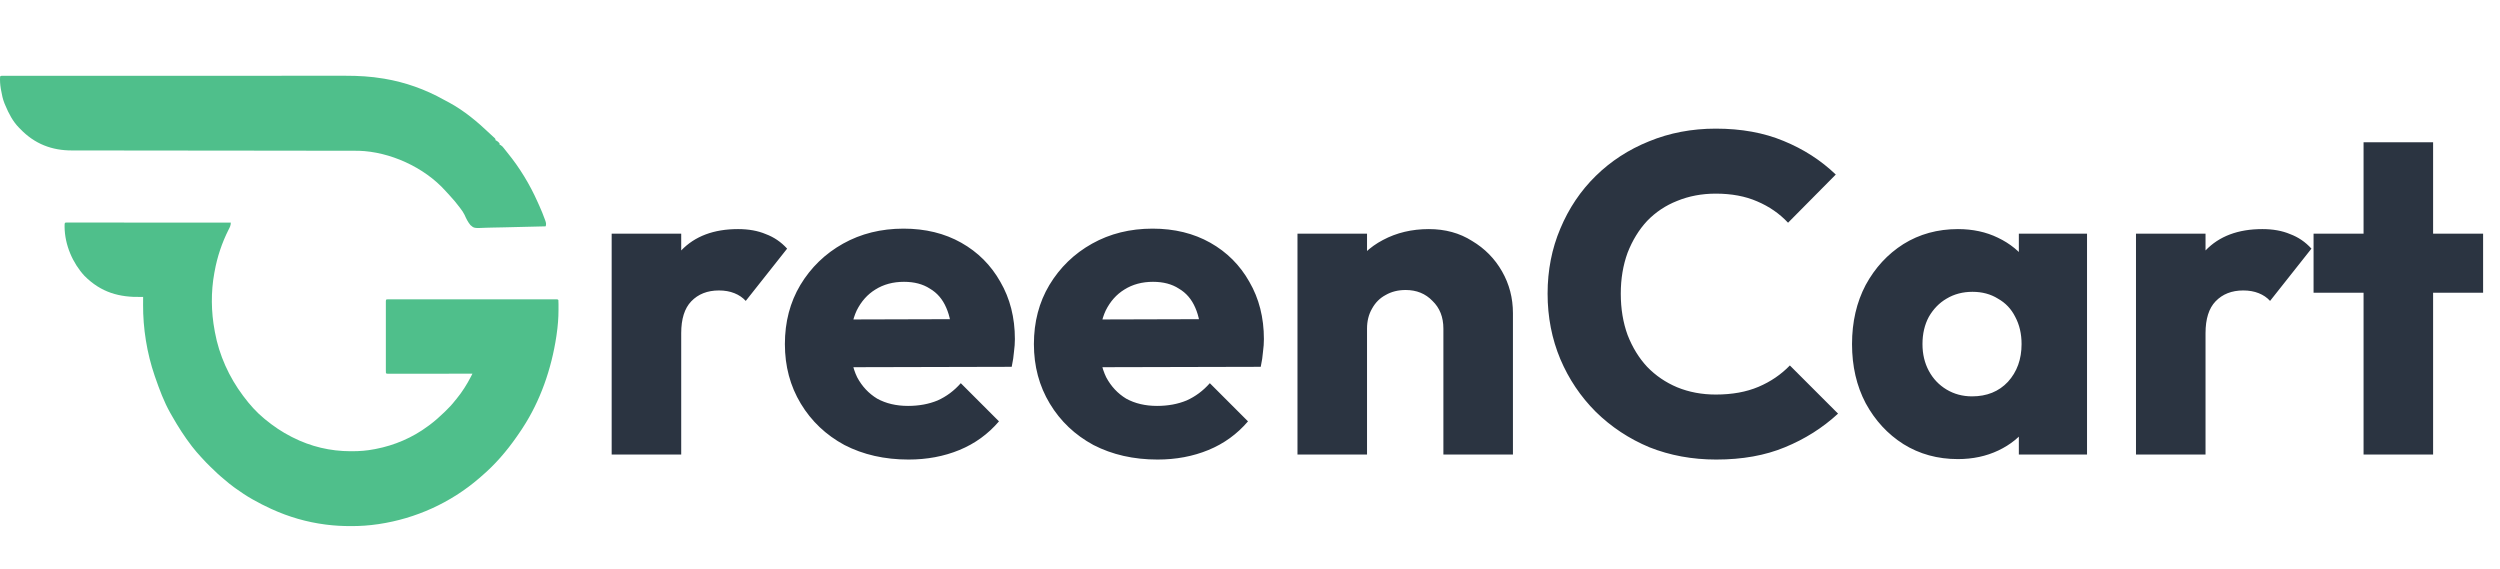
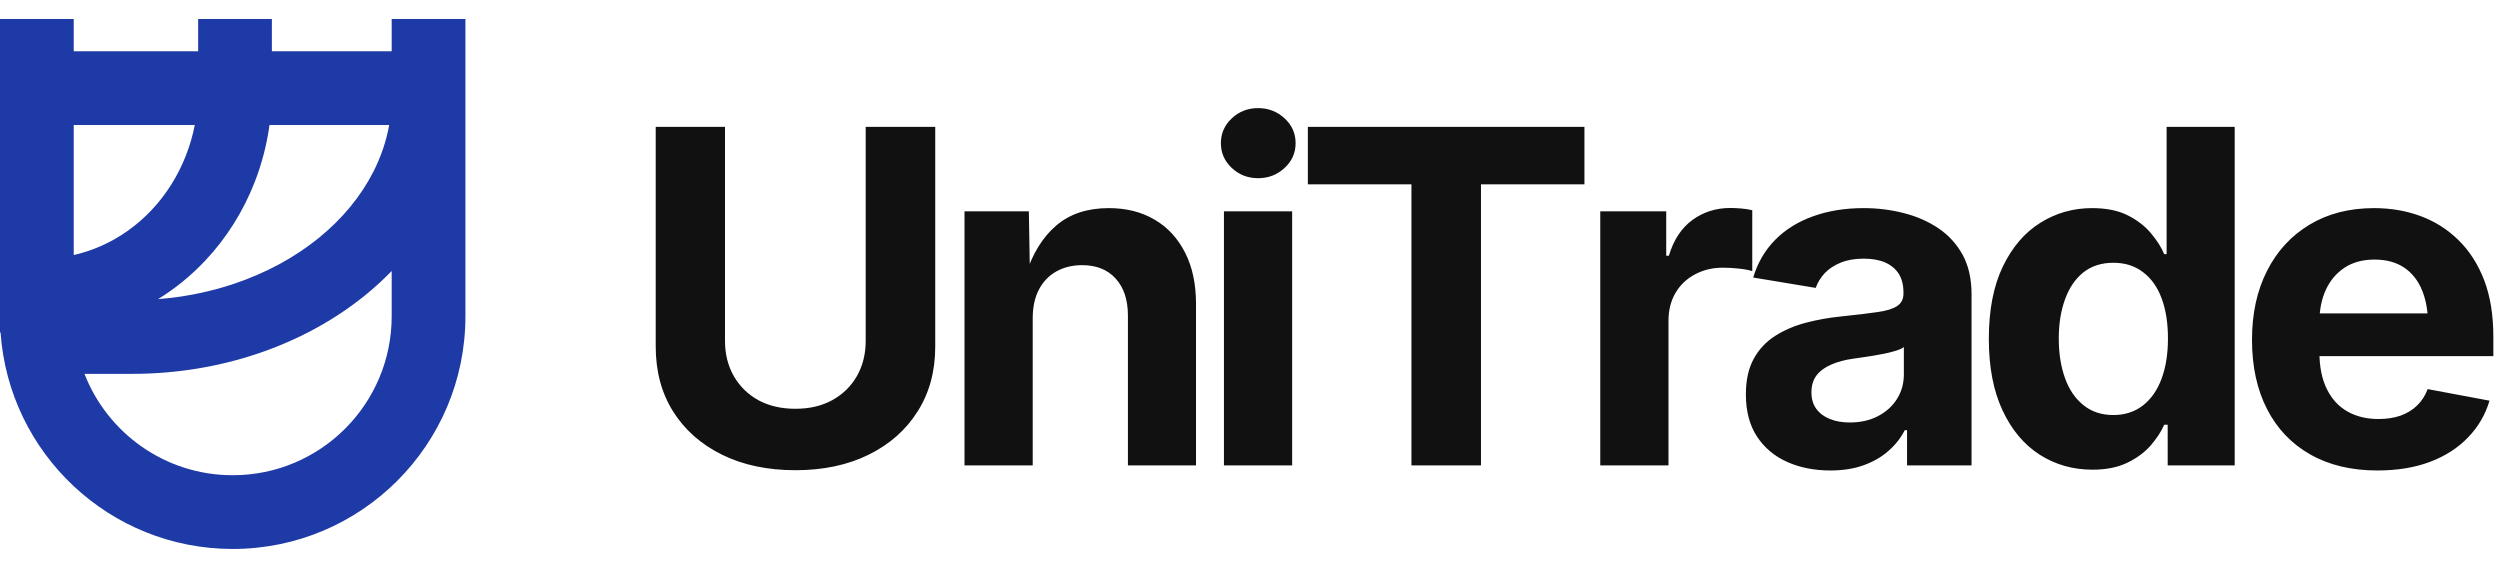
- <svg xmlns="http://www.w3.org/2000/svg" width="132" height="30" viewBox="0 0 132 30" fill="none">
-   <path d="M32.296 24V12.336H35.968V24H32.296ZM35.968 17.592L34.432 16.392C34.736 15.032 35.248 13.976 35.968 13.224C36.688 12.472 37.688 12.096 38.968 12.096C39.528 12.096 40.016 12.184 40.432 12.36C40.864 12.52 41.24 12.776 41.56 13.128L39.376 15.888C39.216 15.712 39.016 15.576 38.776 15.48C38.536 15.384 38.264 15.336 37.96 15.336C37.352 15.336 36.864 15.528 36.496 15.912C36.144 16.28 35.968 16.84 35.968 17.592ZM47.97 24.264C46.706 24.264 45.578 24.008 44.586 23.496C43.61 22.968 42.842 22.24 42.282 21.312C41.722 20.384 41.442 19.336 41.442 18.168C41.442 17 41.714 15.96 42.258 15.048C42.818 14.12 43.57 13.392 44.514 12.864C45.458 12.336 46.522 12.072 47.706 12.072C48.858 12.072 49.874 12.32 50.754 12.816C51.634 13.312 52.322 14 52.818 14.88C53.33 15.76 53.586 16.768 53.586 17.904C53.586 18.112 53.57 18.336 53.538 18.576C53.522 18.8 53.482 19.064 53.418 19.368L43.362 19.392V16.872L51.858 16.848L50.274 17.904C50.258 17.232 50.154 16.68 49.962 16.248C49.77 15.8 49.482 15.464 49.098 15.24C48.73 15 48.274 14.88 47.73 14.88C47.154 14.88 46.65 15.016 46.218 15.288C45.802 15.544 45.474 15.912 45.234 16.392C45.01 16.872 44.898 17.456 44.898 18.144C44.898 18.832 45.018 19.424 45.258 19.92C45.514 20.4 45.866 20.776 46.314 21.048C46.778 21.304 47.322 21.432 47.946 21.432C48.522 21.432 49.042 21.336 49.506 21.144C49.97 20.936 50.378 20.632 50.73 20.232L52.746 22.248C52.17 22.92 51.474 23.424 50.658 23.76C49.842 24.096 48.946 24.264 47.97 24.264ZM61.118 24.264C59.855 24.264 58.727 24.008 57.734 23.496C56.758 22.968 55.99 22.24 55.431 21.312C54.87 20.384 54.59 19.336 54.59 18.168C54.59 17 54.862 15.96 55.407 15.048C55.967 14.12 56.718 13.392 57.663 12.864C58.606 12.336 59.67 12.072 60.855 12.072C62.007 12.072 63.023 12.32 63.903 12.816C64.782 13.312 65.471 14 65.966 14.88C66.478 15.76 66.734 16.768 66.734 17.904C66.734 18.112 66.719 18.336 66.686 18.576C66.671 18.8 66.63 19.064 66.567 19.368L56.511 19.392V16.872L65.007 16.848L63.422 17.904C63.407 17.232 63.303 16.68 63.111 16.248C62.919 15.8 62.63 15.464 62.246 15.24C61.879 15 61.422 14.88 60.879 14.88C60.303 14.88 59.798 15.016 59.367 15.288C58.95 15.544 58.623 15.912 58.383 16.392C58.158 16.872 58.047 17.456 58.047 18.144C58.047 18.832 58.166 19.424 58.407 19.92C58.663 20.4 59.014 20.776 59.462 21.048C59.926 21.304 60.471 21.432 61.094 21.432C61.67 21.432 62.191 21.336 62.654 21.144C63.118 20.936 63.526 20.632 63.879 20.232L65.894 22.248C65.319 22.92 64.623 23.424 63.806 23.76C62.99 24.096 62.094 24.264 61.118 24.264ZM76.211 24V17.352C76.211 16.744 76.019 16.256 75.635 15.888C75.267 15.504 74.795 15.312 74.219 15.312C73.819 15.312 73.467 15.4 73.163 15.576C72.859 15.736 72.619 15.976 72.443 16.296C72.267 16.6 72.179 16.952 72.179 17.352L70.763 16.656C70.763 15.744 70.963 14.944 71.363 14.256C71.763 13.568 72.315 13.04 73.019 12.672C73.739 12.288 74.547 12.096 75.443 12.096C76.307 12.096 77.067 12.304 77.723 12.72C78.395 13.12 78.923 13.656 79.307 14.328C79.691 15 79.883 15.736 79.883 16.536V24H76.211ZM68.507 24V12.336H72.179V24H68.507ZM90.617 24.264C89.353 24.264 88.177 24.048 87.089 23.616C86.017 23.168 85.073 22.544 84.257 21.744C83.457 20.944 82.833 20.016 82.385 18.96C81.937 17.888 81.713 16.736 81.713 15.504C81.713 14.272 81.937 13.128 82.385 12.072C82.833 11 83.457 10.072 84.257 9.288C85.057 8.504 85.993 7.896 87.065 7.464C88.153 7.016 89.329 6.792 90.593 6.792C91.937 6.792 93.129 7.008 94.169 7.44C95.225 7.872 96.145 8.464 96.929 9.216L94.409 11.76C93.961 11.28 93.417 10.904 92.777 10.632C92.153 10.36 91.425 10.224 90.593 10.224C89.857 10.224 89.177 10.352 88.553 10.608C87.945 10.848 87.417 11.2 86.969 11.664C86.537 12.128 86.193 12.688 85.937 13.344C85.697 14 85.577 14.72 85.577 15.504C85.577 16.304 85.697 17.032 85.937 17.688C86.193 18.344 86.537 18.904 86.969 19.368C87.417 19.832 87.945 20.192 88.553 20.448C89.177 20.704 89.857 20.832 90.593 20.832C91.457 20.832 92.209 20.696 92.849 20.424C93.489 20.152 94.041 19.776 94.505 19.296L97.049 21.84C96.233 22.592 95.297 23.184 94.241 23.616C93.201 24.048 91.993 24.264 90.617 24.264ZM103.379 24.24C102.307 24.24 101.347 23.976 100.499 23.448C99.667 22.92 99.003 22.2 98.507 21.288C98.027 20.376 97.787 19.336 97.787 18.168C97.787 17 98.027 15.96 98.507 15.048C99.003 14.136 99.667 13.416 100.499 12.888C101.347 12.36 102.307 12.096 103.379 12.096C104.163 12.096 104.867 12.248 105.491 12.552C106.131 12.856 106.651 13.28 107.051 13.824C107.451 14.352 107.675 14.96 107.723 15.648V20.688C107.675 21.376 107.451 21.992 107.051 22.536C106.667 23.064 106.155 23.48 105.515 23.784C104.875 24.088 104.163 24.24 103.379 24.24ZM104.123 20.928C104.907 20.928 105.539 20.672 106.019 20.16C106.499 19.632 106.739 18.968 106.739 18.168C106.739 17.624 106.627 17.144 106.403 16.728C106.195 16.312 105.891 15.992 105.491 15.768C105.107 15.528 104.659 15.408 104.147 15.408C103.635 15.408 103.179 15.528 102.779 15.768C102.395 15.992 102.083 16.312 101.843 16.728C101.619 17.144 101.507 17.624 101.507 18.168C101.507 18.696 101.619 19.168 101.843 19.584C102.067 20 102.379 20.328 102.779 20.568C103.179 20.808 103.627 20.928 104.123 20.928ZM106.595 24V20.856L107.147 18.024L106.595 15.192V12.336H110.195V24H106.595ZM112.78 24V12.336H116.452V24H112.78ZM116.452 17.592L114.916 16.392C115.22 15.032 115.732 13.976 116.452 13.224C117.172 12.472 118.172 12.096 119.452 12.096C120.012 12.096 120.5 12.184 120.916 12.36C121.348 12.52 121.724 12.776 122.044 13.128L119.86 15.888C119.7 15.712 119.5 15.576 119.26 15.48C119.02 15.384 118.748 15.336 118.444 15.336C117.836 15.336 117.348 15.528 116.98 15.912C116.628 16.28 116.452 16.84 116.452 17.592ZM124.796 24V7.512H128.468V24H124.796ZM122.156 15.456V12.336H131.108V15.456H122.156Z" fill="#2B3441" />
-   <path d="M3.506 11.75C3.533 11.75 3.559 11.75 3.587 11.75C3.632 11.75 3.632 11.75 3.679 11.75C3.73 11.75 3.73 11.75 3.782 11.75C3.817 11.75 3.853 11.75 3.89 11.75C3.99 11.75 4.089 11.75 4.189 11.75C4.296 11.751 4.403 11.751 4.51 11.751C4.696 11.751 4.882 11.751 5.068 11.751C5.337 11.751 5.606 11.751 5.874 11.751C6.31 11.751 6.746 11.752 7.182 11.752C7.606 11.752 8.03 11.752 8.454 11.752C8.48 11.752 8.506 11.752 8.533 11.752C8.664 11.752 8.794 11.753 8.925 11.753C10.012 11.753 11.099 11.754 12.186 11.754C12.186 11.912 12.133 12.002 12.064 12.135C11.721 12.817 11.469 13.563 11.333 14.325C11.328 14.354 11.322 14.384 11.316 14.414C11.134 15.408 11.146 16.465 11.333 17.456C11.338 17.482 11.342 17.509 11.347 17.536C11.569 18.76 12.103 19.918 12.825 20.884C12.838 20.901 12.851 20.918 12.864 20.935C13.185 21.367 13.544 21.768 13.952 22.103C13.977 22.124 13.977 22.124 14.003 22.145C14.437 22.503 14.889 22.808 15.383 23.059C15.405 23.07 15.427 23.081 15.449 23.092C16.413 23.583 17.448 23.824 18.512 23.825C18.535 23.825 18.559 23.825 18.583 23.825C18.984 23.825 19.373 23.796 19.768 23.718C19.792 23.713 19.817 23.709 19.842 23.704C20.817 23.517 21.784 23.11 22.6 22.498C22.649 22.462 22.649 22.462 22.7 22.425C22.966 22.226 23.211 22.006 23.453 21.773C23.469 21.757 23.486 21.741 23.503 21.725C23.692 21.543 23.869 21.358 24.031 21.147C24.055 21.118 24.079 21.09 24.104 21.06C24.4 20.699 24.656 20.295 24.872 19.873C24.885 19.846 24.899 19.819 24.913 19.792C24.924 19.771 24.934 19.751 24.945 19.73C24.921 19.73 24.898 19.73 24.874 19.73C24.306 19.731 23.739 19.731 23.172 19.732C22.897 19.732 22.623 19.732 22.348 19.733C22.109 19.733 21.87 19.733 21.631 19.733C21.504 19.733 21.378 19.733 21.251 19.733C21.132 19.734 21.013 19.734 20.894 19.734C20.85 19.734 20.806 19.734 20.762 19.734C20.703 19.734 20.643 19.734 20.583 19.734C20.55 19.734 20.517 19.734 20.482 19.734C20.407 19.73 20.407 19.73 20.377 19.697C20.374 19.647 20.373 19.597 20.373 19.547C20.373 19.514 20.373 19.482 20.373 19.449C20.373 19.413 20.373 19.377 20.373 19.34C20.373 19.302 20.373 19.265 20.373 19.226C20.373 19.101 20.373 18.976 20.373 18.852C20.373 18.765 20.373 18.679 20.373 18.593C20.373 18.411 20.373 18.23 20.373 18.049C20.373 17.839 20.373 17.629 20.373 17.42C20.373 17.218 20.373 17.017 20.373 16.815C20.373 16.729 20.373 16.643 20.373 16.558C20.373 16.438 20.373 16.318 20.373 16.198C20.373 16.162 20.373 16.126 20.373 16.089C20.373 16.057 20.373 16.024 20.373 15.991C20.373 15.963 20.373 15.934 20.373 15.905C20.377 15.841 20.377 15.841 20.407 15.808C20.456 15.805 20.504 15.804 20.552 15.804C20.584 15.804 20.616 15.804 20.648 15.804C20.683 15.804 20.718 15.804 20.754 15.804C20.791 15.804 20.828 15.804 20.866 15.804C20.969 15.804 21.072 15.804 21.175 15.804C21.286 15.804 21.397 15.804 21.508 15.804C21.725 15.803 21.943 15.803 22.16 15.804C22.337 15.804 22.513 15.804 22.69 15.804C22.715 15.804 22.74 15.804 22.766 15.804C22.817 15.804 22.868 15.804 22.919 15.804C23.397 15.803 23.876 15.804 24.354 15.804C24.765 15.804 25.176 15.804 25.587 15.804C26.063 15.804 26.54 15.803 27.017 15.804C27.067 15.804 27.118 15.804 27.169 15.804C27.206 15.804 27.206 15.804 27.245 15.804C27.421 15.804 27.598 15.804 27.774 15.803C27.989 15.803 28.204 15.803 28.419 15.804C28.529 15.804 28.639 15.804 28.748 15.804C28.867 15.803 28.986 15.804 29.105 15.804C29.14 15.804 29.175 15.804 29.211 15.804C29.242 15.804 29.274 15.804 29.306 15.804C29.334 15.804 29.361 15.804 29.39 15.804C29.451 15.808 29.451 15.808 29.482 15.841C29.491 15.989 29.489 16.138 29.489 16.286C29.489 16.319 29.489 16.319 29.489 16.354C29.489 16.792 29.454 17.22 29.39 17.654C29.383 17.707 29.383 17.707 29.375 17.762C29.116 19.482 28.528 21.171 27.594 22.597C27.573 22.629 27.553 22.66 27.532 22.693C27.472 22.782 27.412 22.871 27.35 22.96C27.327 22.993 27.304 23.027 27.28 23.061C26.745 23.829 26.131 24.54 25.432 25.135C25.392 25.17 25.351 25.205 25.311 25.241C23.791 26.556 21.936 27.38 20.014 27.669C19.991 27.672 19.968 27.675 19.945 27.679C19.482 27.747 19.021 27.779 18.554 27.778C18.532 27.778 18.51 27.778 18.488 27.778C18.08 27.777 17.677 27.756 17.271 27.706C17.239 27.702 17.208 27.698 17.175 27.694C16.203 27.569 15.249 27.294 14.348 26.882C14.328 26.873 14.309 26.864 14.289 26.855C13.977 26.713 13.673 26.557 13.373 26.387C13.352 26.376 13.332 26.364 13.31 26.352C13.011 26.183 12.726 25.992 12.445 25.79C12.414 25.768 12.384 25.747 12.353 25.724C12.182 25.599 12.018 25.468 11.857 25.326C11.79 25.267 11.722 25.21 11.653 25.154C11.527 25.048 11.409 24.935 11.292 24.819C11.228 24.756 11.164 24.695 11.098 24.634C10.951 24.496 10.814 24.347 10.677 24.198C10.652 24.171 10.627 24.145 10.602 24.117C10.453 23.956 10.311 23.792 10.176 23.619C10.16 23.599 10.145 23.579 10.128 23.558C9.741 23.058 9.404 22.528 9.088 21.973C9.056 21.917 9.023 21.86 8.991 21.804C8.66 21.218 8.419 20.569 8.197 19.928C8.18 19.881 8.18 19.881 8.164 19.833C7.757 18.645 7.547 17.341 7.555 16.076C7.555 16.037 7.556 15.998 7.556 15.958C7.556 15.864 7.557 15.77 7.557 15.676C7.519 15.677 7.519 15.677 7.48 15.678C6.307 15.706 5.344 15.45 4.462 14.568C3.838 13.893 3.42 12.935 3.41 11.977C3.411 11.757 3.411 11.757 3.506 11.75Z" fill="#4FBF8B" />
-   <path d="M0.16 4.004C0.187 4.004 0.214 4.004 0.242 4.004C0.287 4.004 0.287 4.004 0.333 4.004C0.364 4.004 0.396 4.004 0.429 4.004C0.536 4.004 0.644 4.004 0.752 4.004C0.829 4.004 0.907 4.004 0.984 4.004C1.154 4.004 1.323 4.004 1.492 4.004C1.744 4.004 1.995 4.004 2.247 4.003C2.722 4.003 3.198 4.003 3.674 4.003C4.041 4.003 4.409 4.003 4.777 4.003C4.882 4.003 4.988 4.003 5.094 4.003C5.12 4.003 5.146 4.003 5.174 4.003C5.914 4.002 6.654 4.002 7.394 4.002C7.422 4.002 7.45 4.002 7.479 4.002C7.62 4.002 7.762 4.002 7.903 4.002C7.931 4.002 7.96 4.002 7.989 4.002C8.045 4.002 8.102 4.002 8.159 4.002C9.042 4.002 9.925 4.002 10.809 4.002C11.801 4.001 12.793 4.001 13.785 4.001C13.891 4.001 13.997 4.001 14.103 4.001C14.129 4.001 14.155 4.001 14.182 4.001C14.601 4.001 15.02 4.001 15.439 4C15.86 4 16.282 4 16.704 4C16.954 4 17.204 4 17.454 4C17.642 4 17.829 4 18.017 4C18.092 4 18.168 4 18.243 4C18.911 3.999 19.575 4.035 20.236 4.147C20.257 4.15 20.277 4.153 20.299 4.157C21.391 4.341 22.458 4.717 23.439 5.268C23.532 5.32 23.625 5.369 23.719 5.417C24.509 5.846 25.209 6.43 25.869 7.06C25.913 7.101 25.958 7.142 26.002 7.183C26.024 7.203 26.046 7.223 26.069 7.245C26.097 7.27 26.097 7.27 26.125 7.295C26.163 7.337 26.163 7.337 26.163 7.403C26.19 7.416 26.19 7.416 26.218 7.43C26.284 7.469 26.328 7.505 26.376 7.568C26.376 7.59 26.376 7.611 26.376 7.634C26.394 7.643 26.412 7.651 26.431 7.66C26.501 7.702 26.536 7.739 26.587 7.805C26.658 7.896 26.73 7.987 26.803 8.077C27.436 8.854 27.971 9.731 28.386 10.665C28.417 10.734 28.448 10.802 28.479 10.871C28.584 11.105 28.681 11.34 28.768 11.583C28.78 11.615 28.78 11.615 28.792 11.649C28.833 11.765 28.846 11.833 28.812 11.951C28.311 11.967 27.81 11.98 27.309 11.987C27.077 11.991 26.844 11.995 26.612 12.004C26.409 12.01 26.206 12.015 26.003 12.016C25.895 12.017 25.788 12.019 25.681 12.024C25.031 12.054 25.031 12.054 24.838 11.884C24.704 11.721 24.614 11.539 24.528 11.343C24.469 11.219 24.393 11.113 24.311 11.006C24.297 10.988 24.284 10.97 24.27 10.951C24.1 10.724 23.92 10.507 23.727 10.303C23.574 10.139 23.574 10.139 23.529 10.087C22.392 8.815 20.566 8.009 18.941 7.961C18.75 7.958 18.558 7.959 18.367 7.959C18.302 7.959 18.237 7.959 18.172 7.959C17.994 7.958 17.816 7.958 17.638 7.958C17.446 7.958 17.254 7.958 17.062 7.958C16.75 7.957 16.439 7.957 16.128 7.957C15.602 7.957 15.076 7.956 14.55 7.955C14.347 7.955 14.145 7.955 13.942 7.954C13.92 7.954 13.897 7.954 13.874 7.954C13.339 7.954 12.804 7.953 12.268 7.952C12.245 7.952 12.222 7.952 12.197 7.952C11.651 7.952 11.105 7.951 10.559 7.951C10.524 7.951 10.524 7.951 10.488 7.951C10.299 7.95 10.11 7.95 9.92 7.95C9.139 7.95 8.358 7.949 7.577 7.947C7.467 7.947 7.356 7.947 7.246 7.947C7.224 7.947 7.202 7.947 7.18 7.947C6.831 7.946 6.482 7.946 6.133 7.946C5.782 7.946 5.431 7.946 5.08 7.945C4.89 7.944 4.7 7.944 4.51 7.944C4.336 7.945 4.162 7.944 3.988 7.944C3.925 7.943 3.862 7.943 3.8 7.944C2.749 7.947 1.833 7.605 1.071 6.81C1.038 6.777 1.038 6.777 1.005 6.744C0.678 6.412 0.462 5.995 0.279 5.558C0.265 5.523 0.25 5.489 0.235 5.454C0.146 5.23 0.098 5.002 0.057 4.762C0.051 4.733 0.046 4.703 0.041 4.672C0.007 4.462 -0.009 4.254 0.005 4.041C0.052 3.991 0.095 4.004 0.16 4.004Z" fill="#4FBF8B" />
+ <svg xmlns="http://www.w3.org/2000/svg" data-logo="logo" viewBox="0 0 188 43">
+   <g id="logogram" transform="translate(0, 1) rotate(0) ">
+     <path fill-rule="evenodd" clip-rule="evenodd" d="M29.455 2.856V0.43H35V22.782C35 32.447 27.165 40.282 17.5 40.282C8.243 40.282 0.664 33.093 0.041 23.994H0V0.43H5.545V2.856H14.901V0.43H20.445V2.856H29.455ZM29.455 22.782V19.38C28.832 20.023 28.163 20.633 27.454 21.208C25.112 23.107 22.361 24.59 19.369 25.595C16.376 26.6 13.183 27.113 9.968 27.113H6.353C8.088 31.575 12.425 34.737 17.5 34.737C24.103 34.737 29.455 29.384 29.455 22.782ZM15.427 18.606C14.371 19.726 13.18 20.696 11.885 21.494C13.854 21.34 15.783 20.951 17.604 20.339C20.013 19.53 22.17 18.355 23.962 16.901C25.753 15.449 27.136 13.756 28.064 11.939C28.651 10.791 29.052 9.603 29.267 8.4H20.267C20.064 9.874 19.689 11.321 19.148 12.707C18.289 14.903 17.027 16.909 15.427 18.606ZM5.545 18.178V8.4H14.648C14.495 9.183 14.272 9.949 13.983 10.689C13.379 12.237 12.496 13.633 11.394 14.801C10.292 15.969 8.992 16.887 7.574 17.509C6.915 17.799 6.236 18.022 5.545 18.178Z" fill="#1D3AA7" />
+   </g>
+   <g id="logotype" transform="translate(41, 8)">
+     <path fill="#111111" d="M18.82 27.36L18.82 27.36Q15.66 27.36 13.29 26.19Q10.92 25.02 9.61 22.93Q8.31 20.85 8.31 18.06L8.31 18.06L8.31 1.54L13.52 1.54L13.52 17.63Q13.52 19.12 14.18 20.28Q14.84 21.43 16.02 22.09Q17.21 22.74 18.82 22.74L18.82 22.74Q20.41 22.74 21.59 22.09Q22.78 21.43 23.44 20.28Q24.10 19.12 24.10 17.63L24.10 17.63L24.10 1.54L29.33 1.54L29.33 18.06Q29.33 20.85 28.01 22.93Q26.70 25.02 24.33 26.19Q21.96 27.36 18.82 27.36ZM36.66 15.94L36.66 15.94L36.66 27L31.53 27L31.53 7.89L36.37 7.89L36.45 12.66L36.14 12.66Q36.90 10.27 38.43 8.96Q39.96 7.65 42.38 7.65L42.38 7.65Q44.36 7.65 45.83 8.52Q47.30 9.38 48.12 11.00Q48.94 12.61 48.94 14.85L48.94 14.85L48.94 27L43.82 27L43.82 15.74Q43.82 13.96 42.90 12.95Q41.99 11.94 40.37 11.94L40.37 11.94Q39.29 11.94 38.44 12.41Q37.60 12.88 37.13 13.77Q36.66 14.66 36.66 15.94ZM56.17 27L51.04 27L51.04 7.89L56.17 7.89L56.17 27ZM53.61 5.40L53.61 5.40Q52.45 5.40 51.63 4.63Q50.81 3.86 50.81 2.77L50.81 2.77Q50.81 1.67 51.63 0.90Q52.45 0.13 53.61 0.13L53.61 0.13Q54.77 0.13 55.60 0.90Q56.43 1.66 56.43 2.77L56.43 2.77Q56.43 3.86 55.60 4.63Q54.77 5.40 53.61 5.40ZM65.14 5.86L57.35 5.86L57.35 1.54L78.15 1.54L78.15 5.86L70.37 5.86L70.37 27L65.14 27L65.14 5.86ZM84.47 27L79.34 27L79.34 7.89L84.30 7.89L84.30 11.23L84.50 11.23Q85.03 9.45 86.27 8.54Q87.51 7.64 89.12 7.64L89.12 7.64Q89.51 7.64 89.96 7.68Q90.42 7.72 90.77 7.81L90.77 7.81L90.77 12.39Q90.43 12.27 89.78 12.20Q89.13 12.13 88.55 12.13L88.55 12.13Q87.39 12.13 86.45 12.64Q85.51 13.14 84.99 14.04Q84.47 14.93 84.47 16.13L84.47 16.13L84.47 27ZM96.65 27.38L96.65 27.38Q94.84 27.38 93.40 26.74Q91.95 26.09 91.12 24.82Q90.29 23.55 90.29 21.65L90.29 21.65Q90.29 20.06 90.88 18.98Q91.47 17.91 92.49 17.26Q93.51 16.61 94.80 16.27Q96.09 15.93 97.51 15.79L97.51 15.79Q99.16 15.62 100.18 15.47Q101.20 15.33 101.67 15.01Q102.14 14.70 102.14 14.08L102.14 14.08L102.14 13.99Q102.14 13.17 101.80 12.61Q101.45 12.05 100.79 11.75Q100.12 11.45 99.15 11.45L99.15 11.45Q98.16 11.45 97.42 11.75Q96.69 12.05 96.22 12.54Q95.76 13.04 95.54 13.65L95.54 13.65L90.84 12.87Q91.34 11.21 92.48 10.05Q93.63 8.88 95.33 8.27Q97.03 7.65 99.15 7.65L99.15 7.65Q100.70 7.65 102.15 8.02Q103.61 8.39 104.76 9.16Q105.91 9.93 106.59 11.16Q107.26 12.39 107.26 14.13L107.26 14.13L107.26 27L102.41 27L102.41 24.35L102.24 24.35Q101.78 25.24 101.01 25.91Q100.24 26.59 99.16 26.98Q98.07 27.38 96.65 27.38ZM98.10 23.77L98.10 23.77Q99.32 23.77 100.23 23.29Q101.15 22.81 101.66 21.99Q102.17 21.17 102.17 20.16L102.17 20.16L102.17 18.10Q101.95 18.27 101.49 18.40Q101.03 18.54 100.46 18.64Q99.90 18.75 99.35 18.83Q98.80 18.92 98.38 18.97L98.38 18.97Q97.44 19.10 96.72 19.41Q96.00 19.72 95.61 20.22Q95.22 20.73 95.22 21.51L95.22 21.51Q95.22 22.25 95.59 22.75Q95.97 23.26 96.61 23.51Q97.25 23.77 98.10 23.77ZM116.35 27.32L116.35 27.32Q114.15 27.32 112.38 26.19Q110.61 25.05 109.59 22.86Q108.56 20.66 108.56 17.48L108.56 17.48Q108.56 14.22 109.62 12.03Q110.68 9.84 112.44 8.75Q114.20 7.65 116.32 7.65L116.32 7.65Q117.94 7.65 119.02 8.20Q120.10 8.75 120.76 9.55Q121.43 10.35 121.75 11.11L121.75 11.11L121.93 11.11L121.93 1.54L127.05 1.54L127.05 27L122.01 27L122.01 23.94L121.75 23.94Q121.41 24.71 120.74 25.49Q120.06 26.27 118.99 26.79Q117.91 27.32 116.35 27.32ZM117.93 23.21L117.93 23.21Q119.22 23.21 120.15 22.49Q121.07 21.77 121.55 20.48Q122.03 19.19 122.03 17.46L122.03 17.46Q122.03 15.72 121.56 14.45Q121.09 13.17 120.16 12.47Q119.24 11.76 117.93 11.76L117.93 11.76Q116.58 11.76 115.66 12.49Q114.75 13.23 114.29 14.51Q113.82 15.79 113.82 17.46L113.82 17.46Q113.82 19.14 114.29 20.44Q114.76 21.74 115.68 22.47Q116.59 23.21 117.93 23.21ZM137.78 27.38L137.78 27.38Q134.86 27.38 132.74 26.18Q130.62 24.98 129.49 22.78Q128.35 20.57 128.35 17.55L128.35 17.55Q128.35 14.59 129.48 12.37Q130.60 10.15 132.67 8.90Q134.74 7.65 137.53 7.65L137.53 7.65Q139.41 7.65 141.03 8.25Q142.65 8.85 143.88 10.06Q145.11 11.26 145.81 13.07Q146.50 14.88 146.50 17.34L146.50 17.34L146.50 18.78L130.45 18.78L130.45 15.57L143.99 15.57L141.59 16.42Q141.59 14.93 141.14 13.83Q140.69 12.73 139.79 12.12Q138.89 11.52 137.56 11.52L137.56 11.52Q136.24 11.52 135.31 12.13Q134.38 12.75 133.90 13.80Q133.42 14.85 133.42 16.20L133.42 16.20L133.42 18.47Q133.42 20.13 133.98 21.26Q134.54 22.39 135.54 22.95Q136.53 23.51 137.87 23.51L137.87 23.51Q138.77 23.51 139.51 23.26Q140.24 23.00 140.76 22.50Q141.29 21.99 141.56 21.26L141.56 21.26L146.21 22.13Q145.75 23.70 144.60 24.89Q143.46 26.08 141.74 26.73Q140.02 27.38 137.78 27.38Z" />
+   </g>
</svg>
